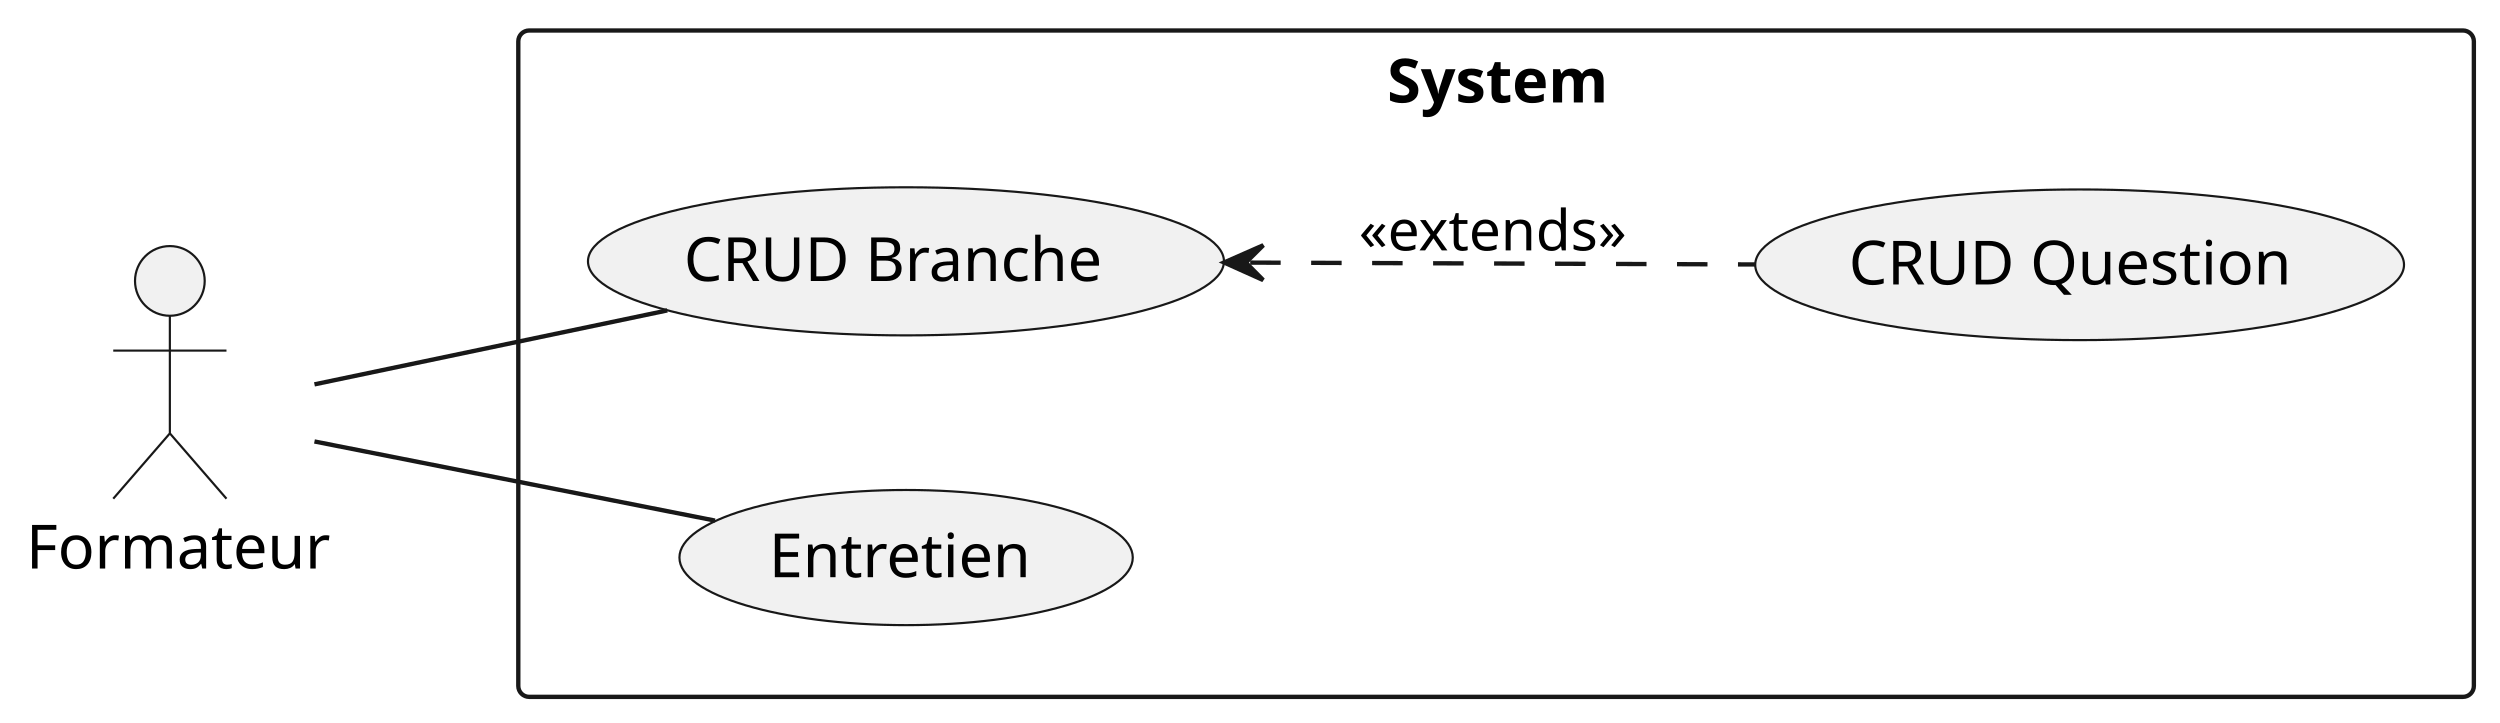
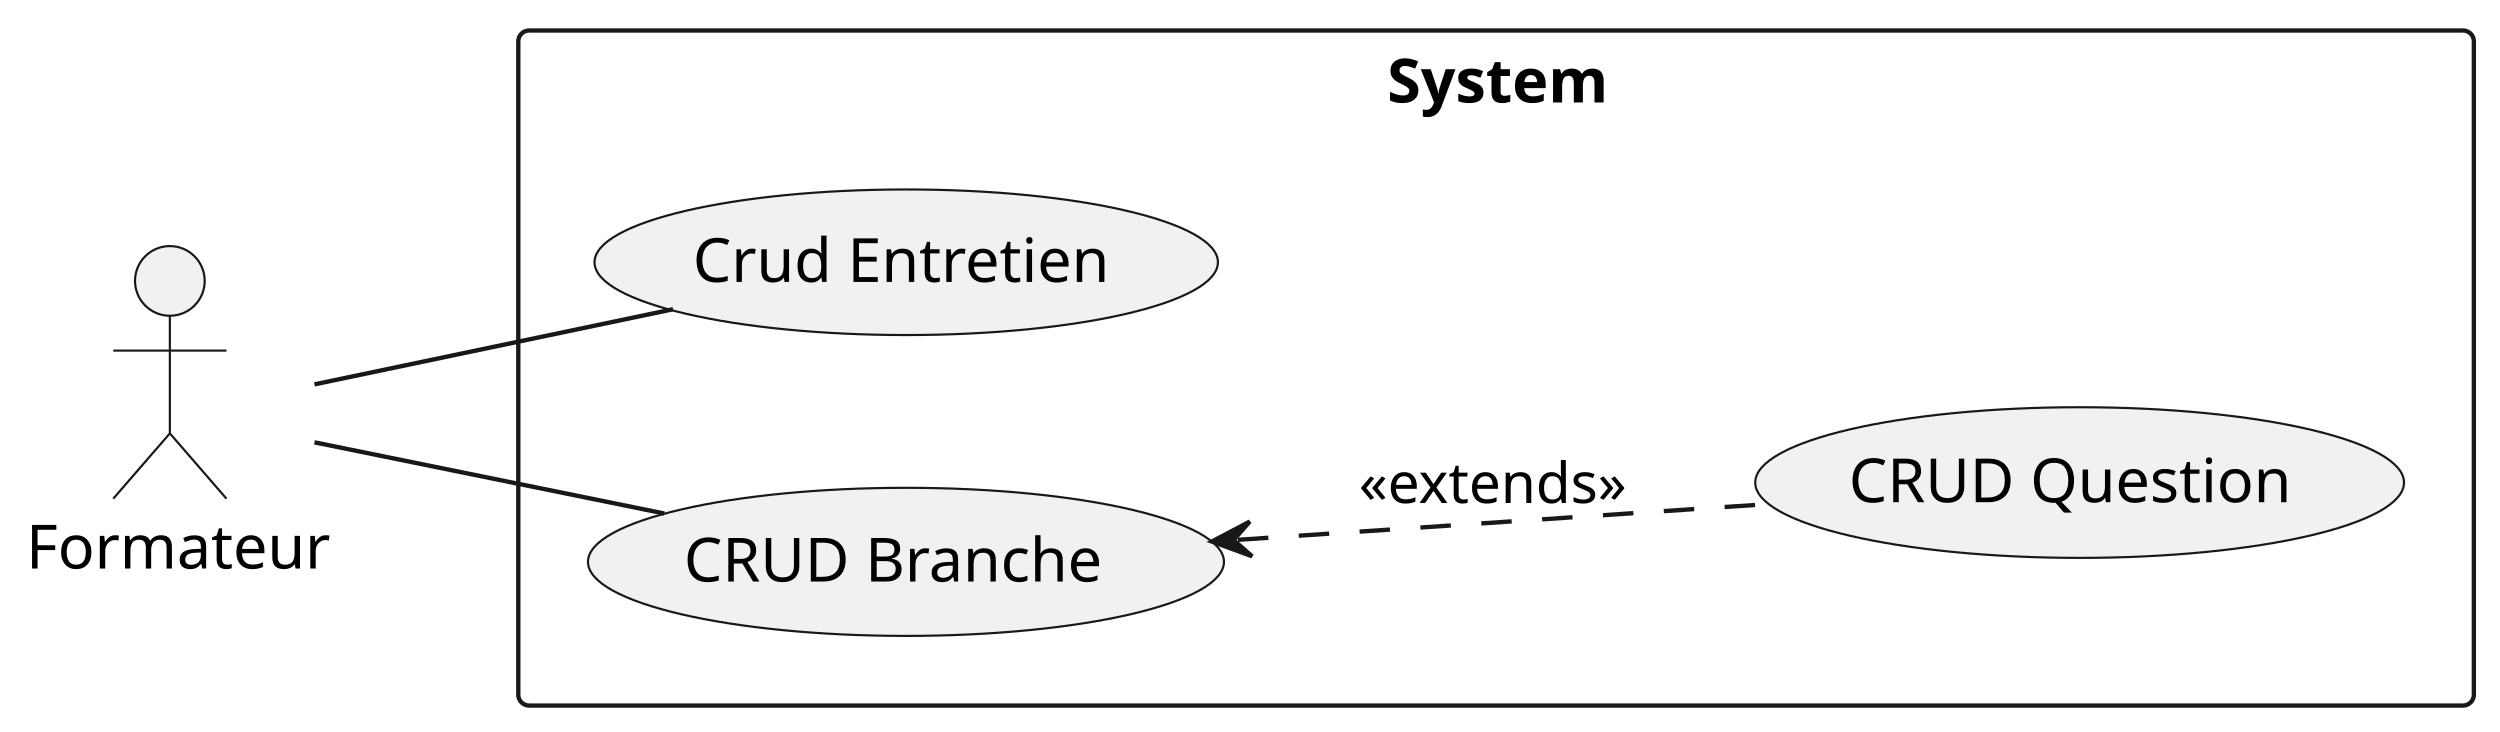
- <svg xmlns="http://www.w3.org/2000/svg" contentStyleType="text/css" height="166px" preserveAspectRatio="none" style="width:574px;height:166px;background:#FFFFFF;" version="1.1" viewBox="0 0 574 166" width="574px" zoomAndPan="magnify">
+ <svg xmlns="http://www.w3.org/2000/svg" contentStyleType="text/css" height="168px" preserveAspectRatio="none" style="width:574px;height:168px;background:#FFFFFF;" version="1.1" viewBox="0 0 574 168" width="574px" zoomAndPan="magnify">
  <defs />
  <g>
    <g id="cluster_System">
-       <rect fill="none" height="153" rx="2.5" ry="2.5" style="stroke:#181818;stroke-width:1.0;" width="449" x="119" y="7" />
+       <rect fill="none" height="155" rx="2.5" ry="2.5" style="stroke:#181818;stroke-width:1.0;" width="449" x="119" y="7" />
      <text fill="#000000" font-family="sans-serif" font-size="14" font-weight="bold" lengthAdjust="spacing" textLength="50" x="318.5" y="23.533">System</text>
    </g>
    <g id="elem_UC1">
-       <ellipse cx="208.011" cy="60.002" fill="#F1F1F1" rx="73.011" ry="17.002" style="stroke:#181818;stroke-width:0.5;" />
-       <text fill="#000000" font-family="sans-serif" font-size="14" lengthAdjust="spacing" textLength="96" x="157.011" y="64.519">CRUD Branche</text>
+       <ellipse cx="208.068" cy="60.214" fill="#F1F1F1" rx="71.568" ry="16.713" style="stroke:#181818;stroke-width:0.5;" />
+       <text fill="#000000" font-family="sans-serif" font-size="14" lengthAdjust="spacing" textLength="92" x="159.068" y="64.73">Crud Entretien</text>
    </g>
    <g id="elem_UC2">
-       <ellipse cx="477.481" cy="60.796" fill="#F1F1F1" rx="74.481" ry="17.296" style="stroke:#181818;stroke-width:0.5;" />
-       <text fill="#000000" font-family="sans-serif" font-size="14" lengthAdjust="spacing" textLength="100" x="424.481" y="65.313">CRUD Question</text>
+       <ellipse cx="208.011" cy="129.002" fill="#F1F1F1" rx="73.011" ry="17.002" style="stroke:#181818;stroke-width:0.5;" />
+       <text fill="#000000" font-family="sans-serif" font-size="14" lengthAdjust="spacing" textLength="96" x="157.011" y="133.519">CRUD Branche</text>
    </g>
    <g id="elem_UC3">
-       <ellipse cx="208.042" cy="128.016" fill="#F1F1F1" rx="52.042" ry="15.516" style="stroke:#181818;stroke-width:0.5;" />
-       <text fill="#000000" font-family="sans-serif" font-size="14" lengthAdjust="spacing" textLength="57" x="176.542" y="132.532">Entretien</text>
+       <ellipse cx="477.481" cy="110.796" fill="#F1F1F1" rx="74.481" ry="17.296" style="stroke:#181818;stroke-width:0.5;" />
+       <text fill="#000000" font-family="sans-serif" font-size="14" lengthAdjust="spacing" textLength="100" x="424.481" y="115.313">CRUD Question</text>
    </g>
    <g id="elem_fr">
      <ellipse cx="39" cy="64.5" fill="#F1F1F1" rx="8" ry="8" style="stroke:#181818;stroke-width:0.5;" />
      <path d="M39,72.5 L39,99.5 M26,80.5 L52,80.5 M39,99.5 L26,114.5 M39,99.5 L52,114.5 " fill="none" style="stroke:#181818;stroke-width:0.5;" />
      <text fill="#000000" font-family="sans-serif" font-size="14" lengthAdjust="spacing" textLength="66" x="6" y="130.533">Formateur</text>
    </g>
    <g id="link_fr_UC1">
-       <path d="M72.2,88.25 C95.14,83.44 126.51,76.87 153.21,71.27 " fill="none" id="fr-UC1" style="stroke:#181818;stroke-width:1.0;" />
+       <path d="M72.2,88.25 C95.52,83.36 127.55,76.65 154.53,71 " fill="none" id="fr-UC1" style="stroke:#181818;stroke-width:1.0;" />
    </g>
-     <g id="link_UC1_UC2">
-       <path d="M287.04,60.292 C324.79,60.432 364.96,60.58 402.94,60.72 " fill="none" id="UC1-backto-UC2" style="stroke:#181818;stroke-width:1.0;stroke-dasharray:7.0,7.0;" />
-       <polygon fill="#181818" points="281.04,60.27,290.025,64.303,286.04,60.288,290.055,56.303,281.04,60.27" style="stroke:#181818;stroke-width:1.0;" />
-       <text fill="#000000" font-family="sans-serif" font-size="13" lengthAdjust="spacing" textLength="60" x="312" y="57.495">«extends»</text>
+     <g id="link_fr_UC2">
+       <path d="M72.2,101.56 C94.95,106.19 125.99,112.51 152.55,117.91 " fill="none" id="fr-UC2" style="stroke:#181818;stroke-width:1.0;" />
    </g>
-     <g id="link_fr_UC3">
-       <path d="M72.2,101.36 C98.36,106.53 135.49,113.87 164.16,119.53 " fill="none" id="fr-UC3" style="stroke:#181818;stroke-width:1.0;" />
+     <g id="link_UC2_UC3">
+       <path d="M284.226,123.938 C323.387,121.308 366.27,118.42 405.69,115.76 " fill="none" id="UC2-backto-UC3" style="stroke:#181818;stroke-width:1.0;stroke-dasharray:7.0,7.0;" />
+       <polygon fill="#181818" points="278.24,124.34,287.488,127.728,283.229,124.005,286.952,119.746,278.24,124.34" style="stroke:#181818;stroke-width:1.0;" />
+       <text fill="#000000" font-family="sans-serif" font-size="13" lengthAdjust="spacing" textLength="60" x="312" y="115.495">«extends»</text>
    </g>
  </g>
</svg>
